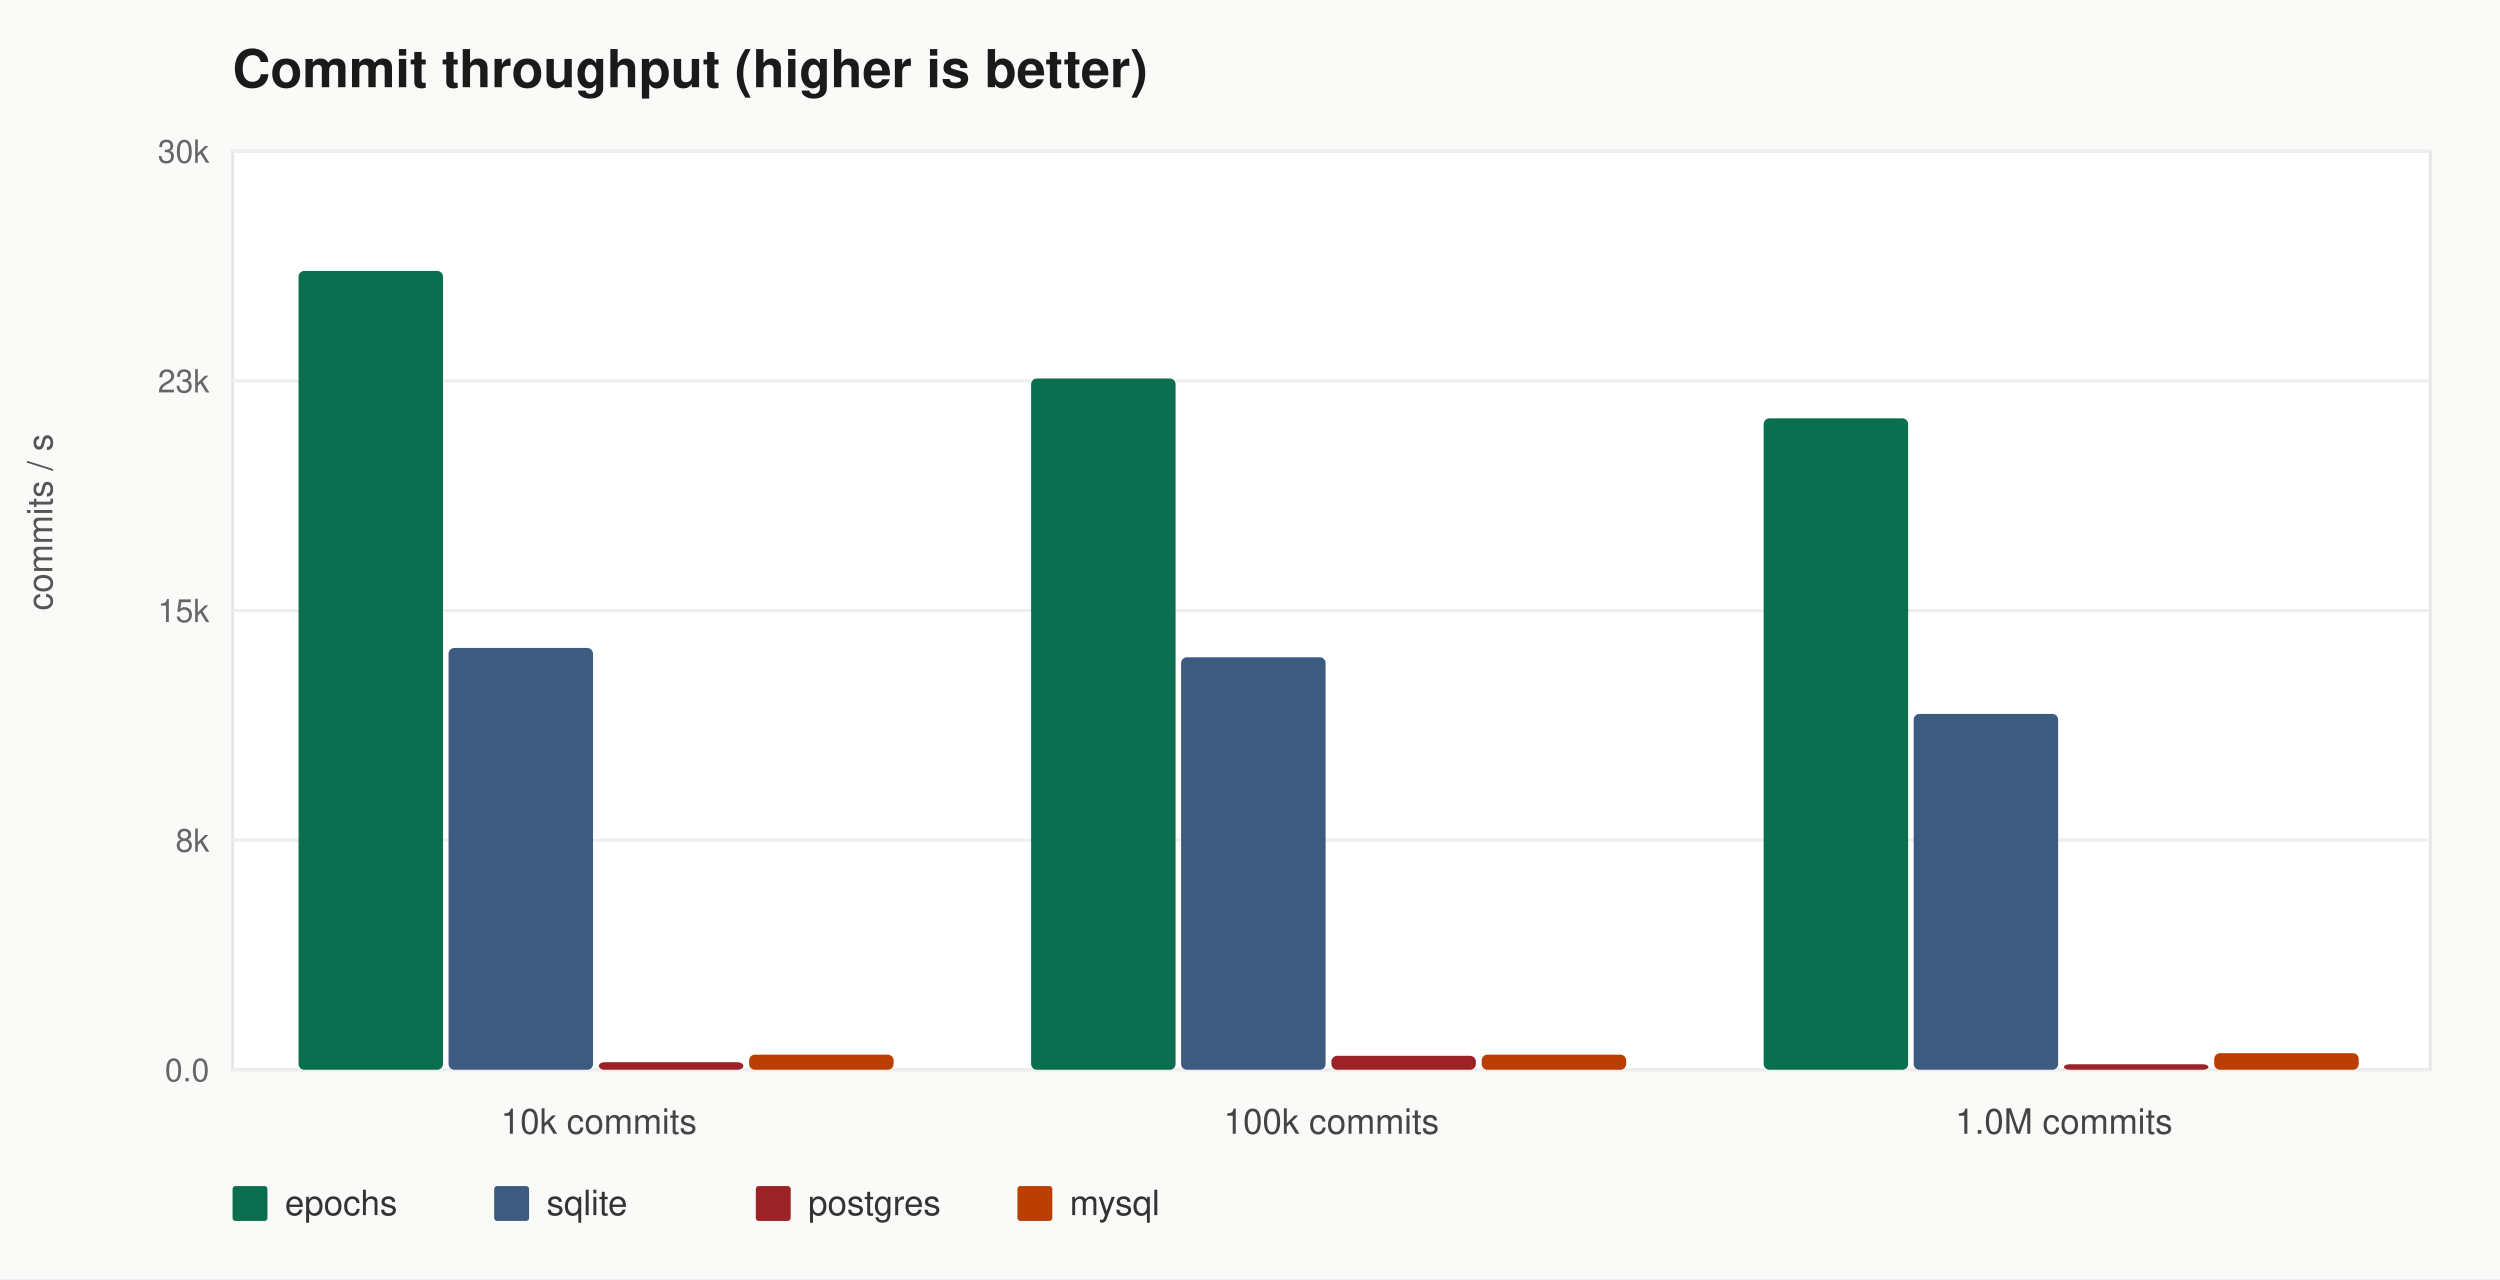
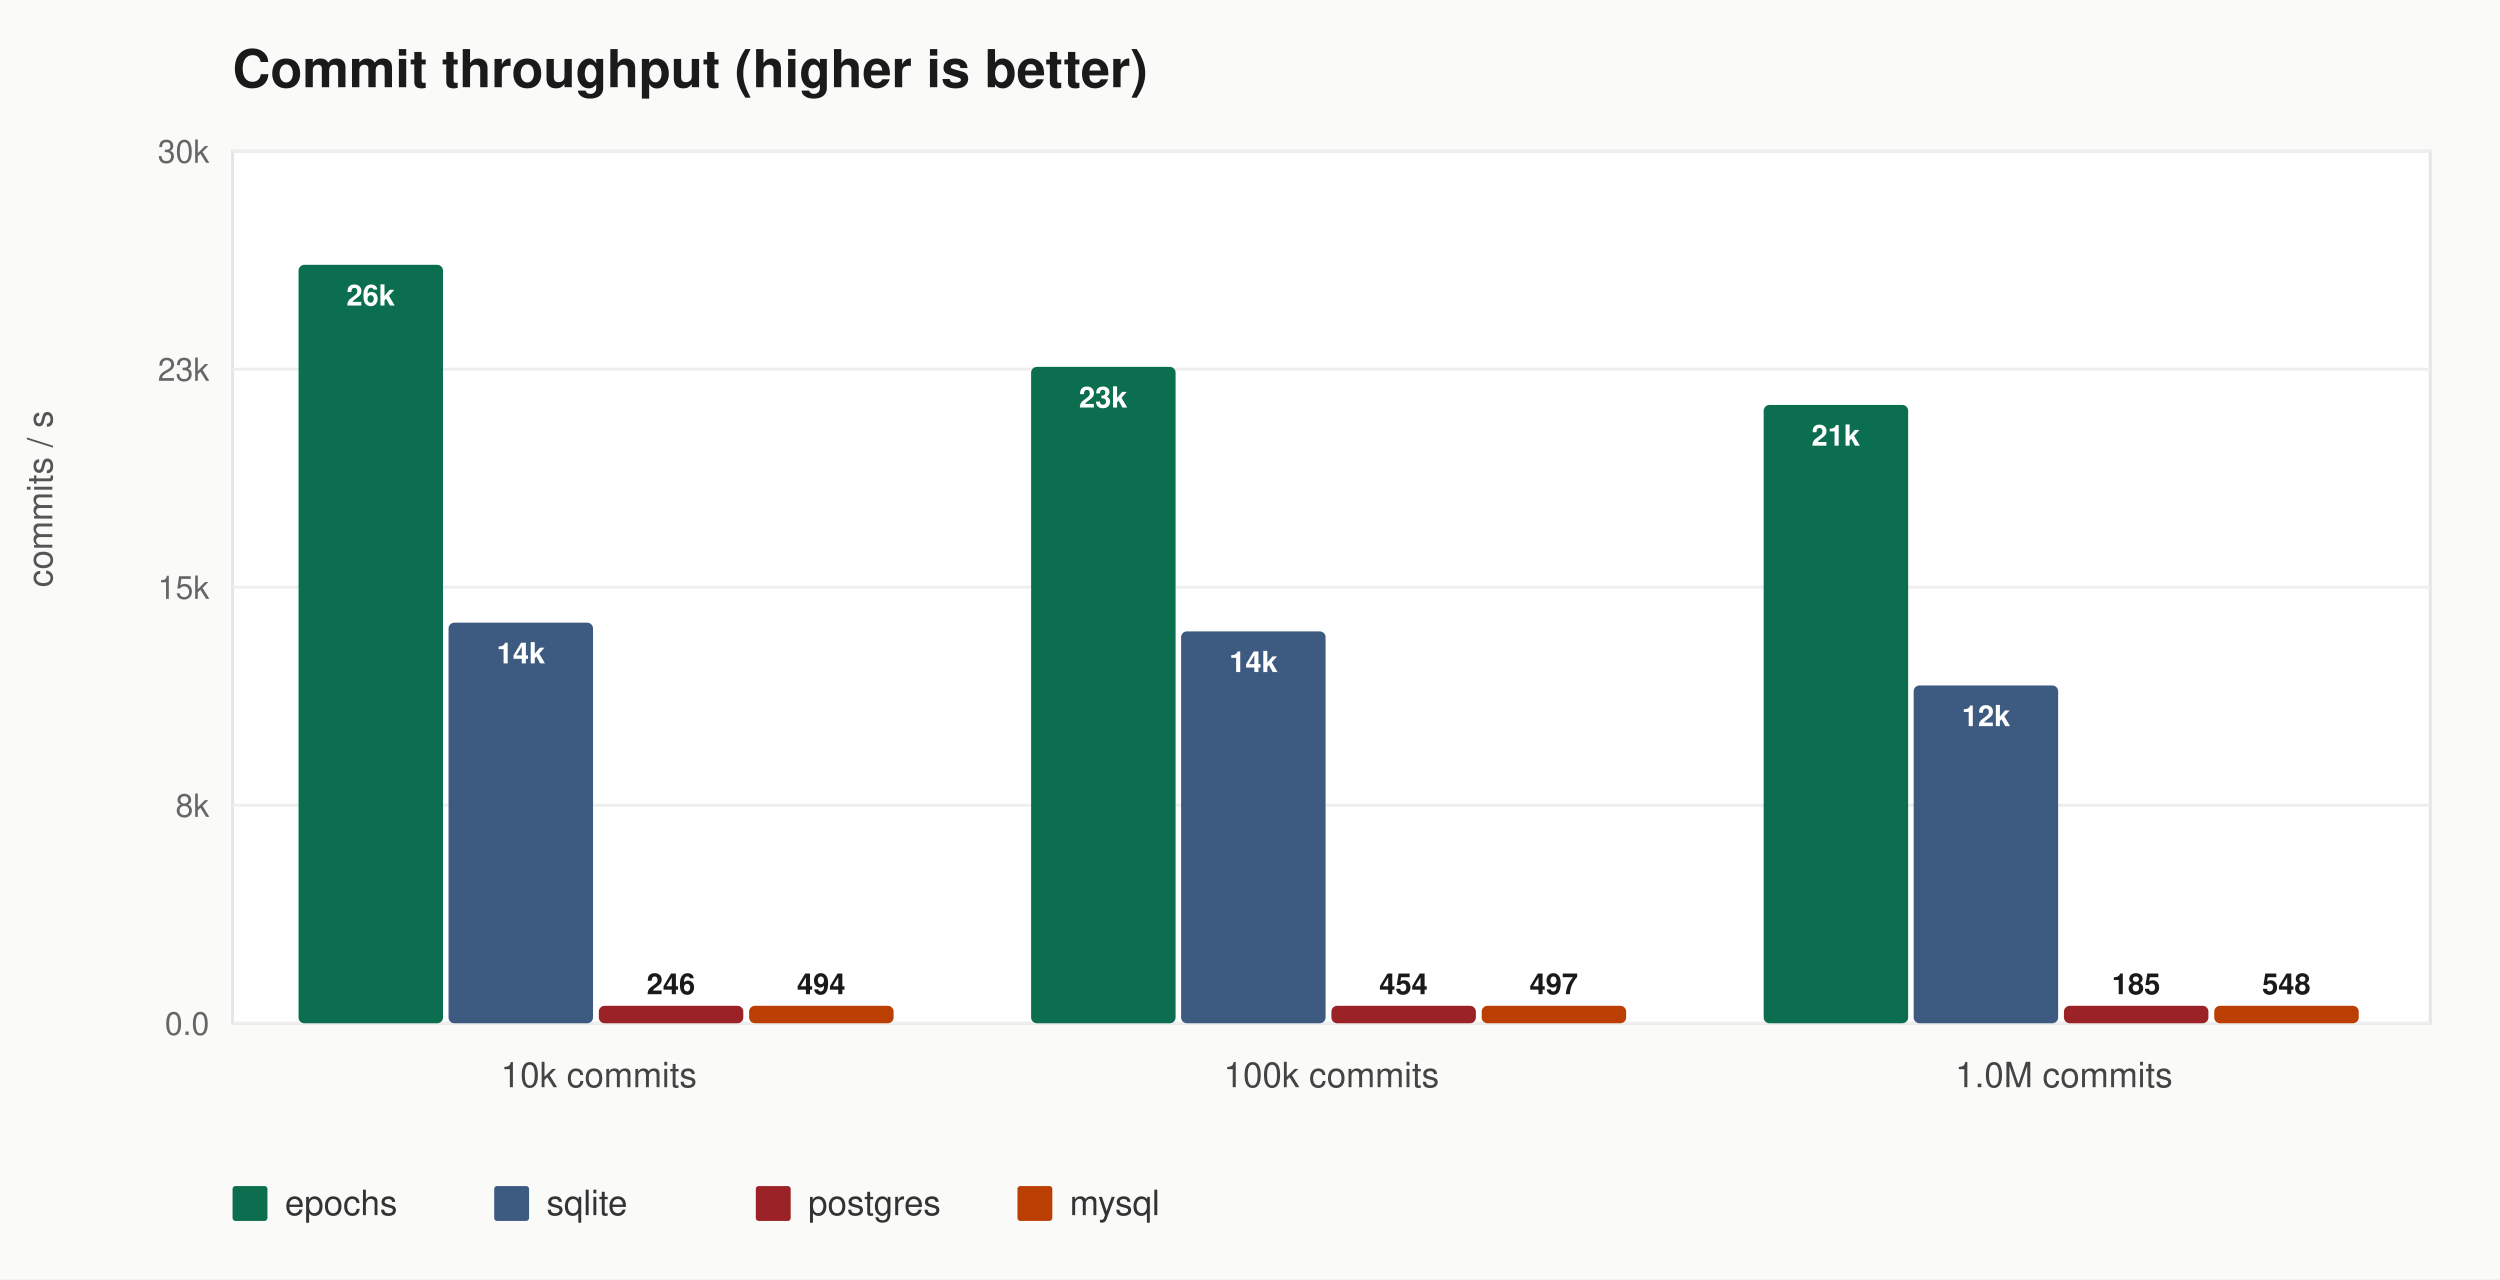
<svg xmlns="http://www.w3.org/2000/svg" width="860" height="440" viewBox="0 0 860 440">
  <rect width="100%" height="100%" fill="#FAFAF8" />
  <text x="80" y="30" font-family="IBM Plex Sans, Helvetica, Arial, sans-serif" font-size="18" font-weight="600" fill="#1a1a1a">Commit throughput (higher is better)</text>
-   <text x="18" y="210.0" font-family="IBM Plex Sans, Helvetica, Arial, sans-serif" font-size="12" fill="#555" transform="rotate(-90 18,210.0)">commits / s</text>
-   <rect x="80" y="52" width="756" height="316" fill="#fff" stroke="#e5e5e5" />
-   <line x1="80" y1="368.0" x2="836" y2="368.0" stroke="#eee" />
-   <text x="72" y="372.0" text-anchor="end" font-family="IBM Plex Sans, Helvetica, Arial, sans-serif" font-size="11" fill="#666">0.0</text>
-   <line x1="80" y1="289.0" x2="836" y2="289.0" stroke="#eee" />
-   <text x="72" y="293.0" text-anchor="end" font-family="IBM Plex Sans, Helvetica, Arial, sans-serif" font-size="11" fill="#666">8k</text>
-   <line x1="80" y1="210.0" x2="836" y2="210.0" stroke="#eee" />
-   <text x="72" y="214.0" text-anchor="end" font-family="IBM Plex Sans, Helvetica, Arial, sans-serif" font-size="11" fill="#666">15k</text>
-   <line x1="80" y1="131.0" x2="836" y2="131.0" stroke="#eee" />
-   <text x="72" y="135.0" text-anchor="end" font-family="IBM Plex Sans, Helvetica, Arial, sans-serif" font-size="11" fill="#666">23k</text>
+   <text x="18" y="202.0" font-family="IBM Plex Sans, Helvetica, Arial, sans-serif" font-size="12" fill="#555" transform="rotate(-90 18,202.0)">commits / s</text>
+   <rect x="80" y="52" width="756" height="300" fill="#fff" stroke="#e5e5e5" />
+   <line x1="80" y1="352.0" x2="836" y2="352.0" stroke="#eee" />
+   <text x="72" y="356.0" text-anchor="end" font-family="IBM Plex Sans, Helvetica, Arial, sans-serif" font-size="11" fill="#666">0.0</text>
+   <line x1="80" y1="277.0" x2="836" y2="277.0" stroke="#eee" />
+   <text x="72" y="281.0" text-anchor="end" font-family="IBM Plex Sans, Helvetica, Arial, sans-serif" font-size="11" fill="#666">8k</text>
+   <line x1="80" y1="202.0" x2="836" y2="202.0" stroke="#eee" />
+   <text x="72" y="206.0" text-anchor="end" font-family="IBM Plex Sans, Helvetica, Arial, sans-serif" font-size="11" fill="#666">15k</text>
+   <line x1="80" y1="127.0" x2="836" y2="127.0" stroke="#eee" />
+   <text x="72" y="131.0" text-anchor="end" font-family="IBM Plex Sans, Helvetica, Arial, sans-serif" font-size="11" fill="#666">23k</text>
  <line x1="80" y1="52.0" x2="836" y2="52.0" stroke="#eee" />
  <text x="72" y="56.0" text-anchor="end" font-family="IBM Plex Sans, Helvetica, Arial, sans-serif" font-size="11" fill="#666">30k</text>
-   <rect x="102.7" y="93.2" width="49.7" height="274.8" fill="#0B6E4F" rx="2" />
-   <rect x="154.3" y="222.9" width="49.7" height="145.1" fill="#3D5A80" rx="2" />
-   <rect x="206.0" y="365.4" width="49.7" height="2.6" fill="#9B2226" rx="2" />
-   <rect x="257.7" y="362.8" width="49.7" height="5.2" fill="#BB3E03" rx="2" />
-   <text x="206.0" y="390" text-anchor="middle" font-family="IBM Plex Sans, Helvetica, Arial, sans-serif" font-size="12" fill="#444">10k commits</text>
-   <rect x="354.7" y="130.2" width="49.7" height="237.8" fill="#0B6E4F" rx="2" />
-   <rect x="406.3" y="226.1" width="49.7" height="141.9" fill="#3D5A80" rx="2" />
-   <rect x="458.0" y="363.2" width="49.7" height="4.8" fill="#9B2226" rx="2" />
-   <rect x="509.7" y="362.8" width="49.7" height="5.2" fill="#BB3E03" rx="2" />
-   <text x="458.0" y="390" text-anchor="middle" font-family="IBM Plex Sans, Helvetica, Arial, sans-serif" font-size="12" fill="#444">100k commits</text>
-   <rect x="606.7" y="143.9" width="49.7" height="224.1" fill="#0B6E4F" rx="2" />
-   <rect x="658.3" y="245.6" width="49.7" height="122.4" fill="#3D5A80" rx="2" />
-   <rect x="710.0" y="366.1" width="49.7" height="1.9" fill="#9B2226" rx="2" />
-   <rect x="761.7" y="362.3" width="49.7" height="5.7" fill="#BB3E03" rx="2" />
-   <text x="710.0" y="390" text-anchor="middle" font-family="IBM Plex Sans, Helvetica, Arial, sans-serif" font-size="12" fill="#444">1.0M commits</text>
+   <rect x="102.7" y="91.1" width="49.7" height="260.9" fill="#0B6E4F" rx="2" />
+   <text x="127.5" y="105.1" text-anchor="middle" font-family="IBM Plex Sans, Helvetica, Arial, sans-serif" font-size="10" font-weight="600" fill="#fff">26k</text>
+   <rect x="154.3" y="214.2" width="49.7" height="137.8" fill="#3D5A80" rx="2" />
+   <text x="179.2" y="228.2" text-anchor="middle" font-family="IBM Plex Sans, Helvetica, Arial, sans-serif" font-size="10" font-weight="600" fill="#fff">14k</text>
+   <rect x="206.0" y="346.0" width="49.7" height="6.0" fill="#9B2226" rx="2" />
+   <text x="230.8" y="342.0" text-anchor="middle" font-family="IBM Plex Sans, Helvetica, Arial, sans-serif" font-size="10" font-weight="600" fill="#1a1a1a">246</text>
+   <rect x="257.7" y="346.0" width="49.7" height="6.0" fill="#BB3E03" rx="2" />
+   <text x="282.5" y="342.0" text-anchor="middle" font-family="IBM Plex Sans, Helvetica, Arial, sans-serif" font-size="10" font-weight="600" fill="#1a1a1a">494</text>
+   <text x="206.0" y="374" text-anchor="middle" font-family="IBM Plex Sans, Helvetica, Arial, sans-serif" font-size="12" fill="#444">10k commits</text>
+   <rect x="354.7" y="126.2" width="49.7" height="225.8" fill="#0B6E4F" rx="2" />
+   <text x="379.5" y="140.2" text-anchor="middle" font-family="IBM Plex Sans, Helvetica, Arial, sans-serif" font-size="10" font-weight="600" fill="#fff">23k</text>
+   <rect x="406.3" y="217.2" width="49.7" height="134.8" fill="#3D5A80" rx="2" />
+   <text x="431.2" y="231.2" text-anchor="middle" font-family="IBM Plex Sans, Helvetica, Arial, sans-serif" font-size="10" font-weight="600" fill="#fff">14k</text>
+   <rect x="458.0" y="346.0" width="49.7" height="6.0" fill="#9B2226" rx="2" />
+   <text x="482.8" y="342.0" text-anchor="middle" font-family="IBM Plex Sans, Helvetica, Arial, sans-serif" font-size="10" font-weight="600" fill="#1a1a1a">454</text>
+   <rect x="509.7" y="346.0" width="49.7" height="6.0" fill="#BB3E03" rx="2" />
+   <text x="534.5" y="342.0" text-anchor="middle" font-family="IBM Plex Sans, Helvetica, Arial, sans-serif" font-size="10" font-weight="600" fill="#1a1a1a">497</text>
+   <text x="458.0" y="374" text-anchor="middle" font-family="IBM Plex Sans, Helvetica, Arial, sans-serif" font-size="12" fill="#444">100k commits</text>
+   <rect x="606.7" y="139.3" width="49.7" height="212.7" fill="#0B6E4F" rx="2" />
+   <text x="631.5" y="153.3" text-anchor="middle" font-family="IBM Plex Sans, Helvetica, Arial, sans-serif" font-size="10" font-weight="600" fill="#fff">21k</text>
+   <rect x="658.3" y="235.8" width="49.7" height="116.2" fill="#3D5A80" rx="2" />
+   <text x="683.2" y="249.8" text-anchor="middle" font-family="IBM Plex Sans, Helvetica, Arial, sans-serif" font-size="10" font-weight="600" fill="#fff">12k</text>
+   <rect x="710.0" y="346.0" width="49.7" height="6.0" fill="#9B2226" rx="2" />
+   <text x="734.8" y="342.0" text-anchor="middle" font-family="IBM Plex Sans, Helvetica, Arial, sans-serif" font-size="10" font-weight="600" fill="#1a1a1a">185</text>
+   <rect x="761.7" y="346.0" width="49.7" height="6.0" fill="#BB3E03" rx="2" />
+   <text x="786.5" y="342.0" text-anchor="middle" font-family="IBM Plex Sans, Helvetica, Arial, sans-serif" font-size="10" font-weight="600" fill="#1a1a1a">548</text>
+   <text x="710.0" y="374" text-anchor="middle" font-family="IBM Plex Sans, Helvetica, Arial, sans-serif" font-size="12" fill="#444">1.0M commits</text>
  <rect x="80" y="408" width="12" height="12" fill="#0B6E4F" rx="1" />
  <text x="98" y="418" font-family="IBM Plex Sans, Helvetica, Arial, sans-serif" font-size="12" fill="#333">epochs</text>
  <rect x="170" y="408" width="12" height="12" fill="#3D5A80" rx="1" />
  <text x="188" y="418" font-family="IBM Plex Sans, Helvetica, Arial, sans-serif" font-size="12" fill="#333">sqlite</text>
  <rect x="260" y="408" width="12" height="12" fill="#9B2226" rx="1" />
  <text x="278" y="418" font-family="IBM Plex Sans, Helvetica, Arial, sans-serif" font-size="12" fill="#333">postgres</text>
  <rect x="350" y="408" width="12" height="12" fill="#BB3E03" rx="1" />
  <text x="368" y="418" font-family="IBM Plex Sans, Helvetica, Arial, sans-serif" font-size="12" fill="#333">mysql</text>
</svg>
